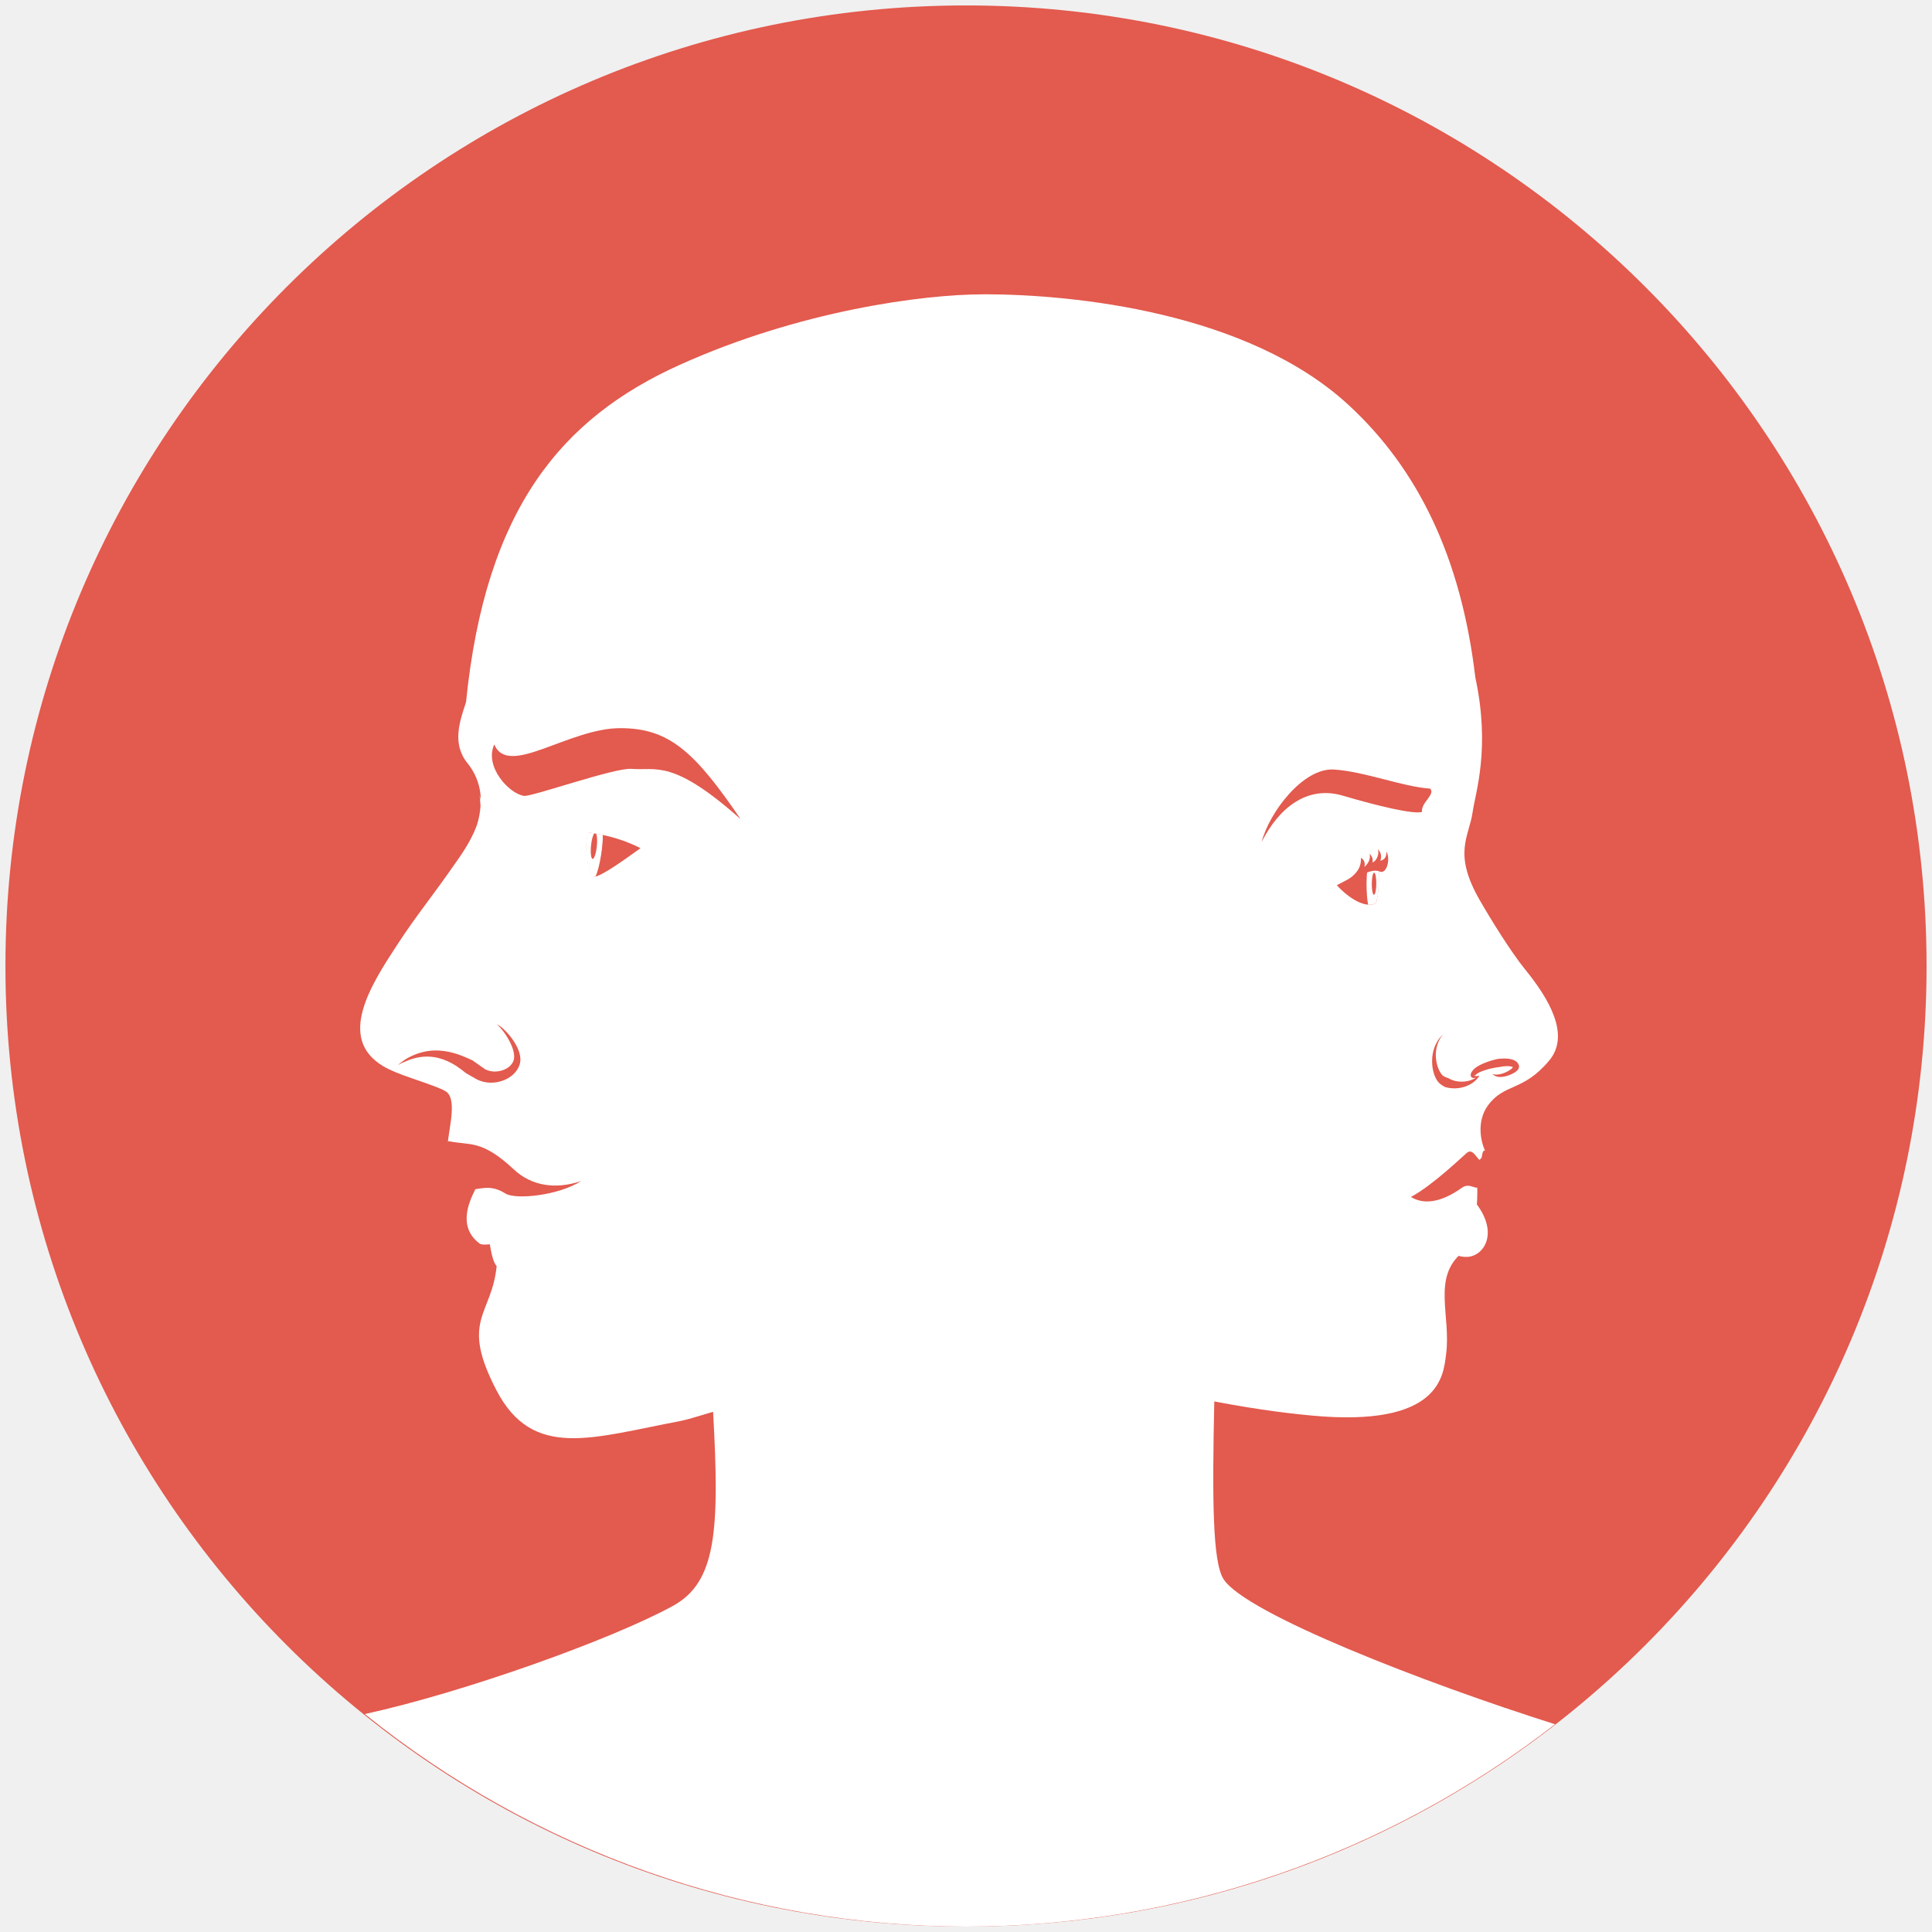
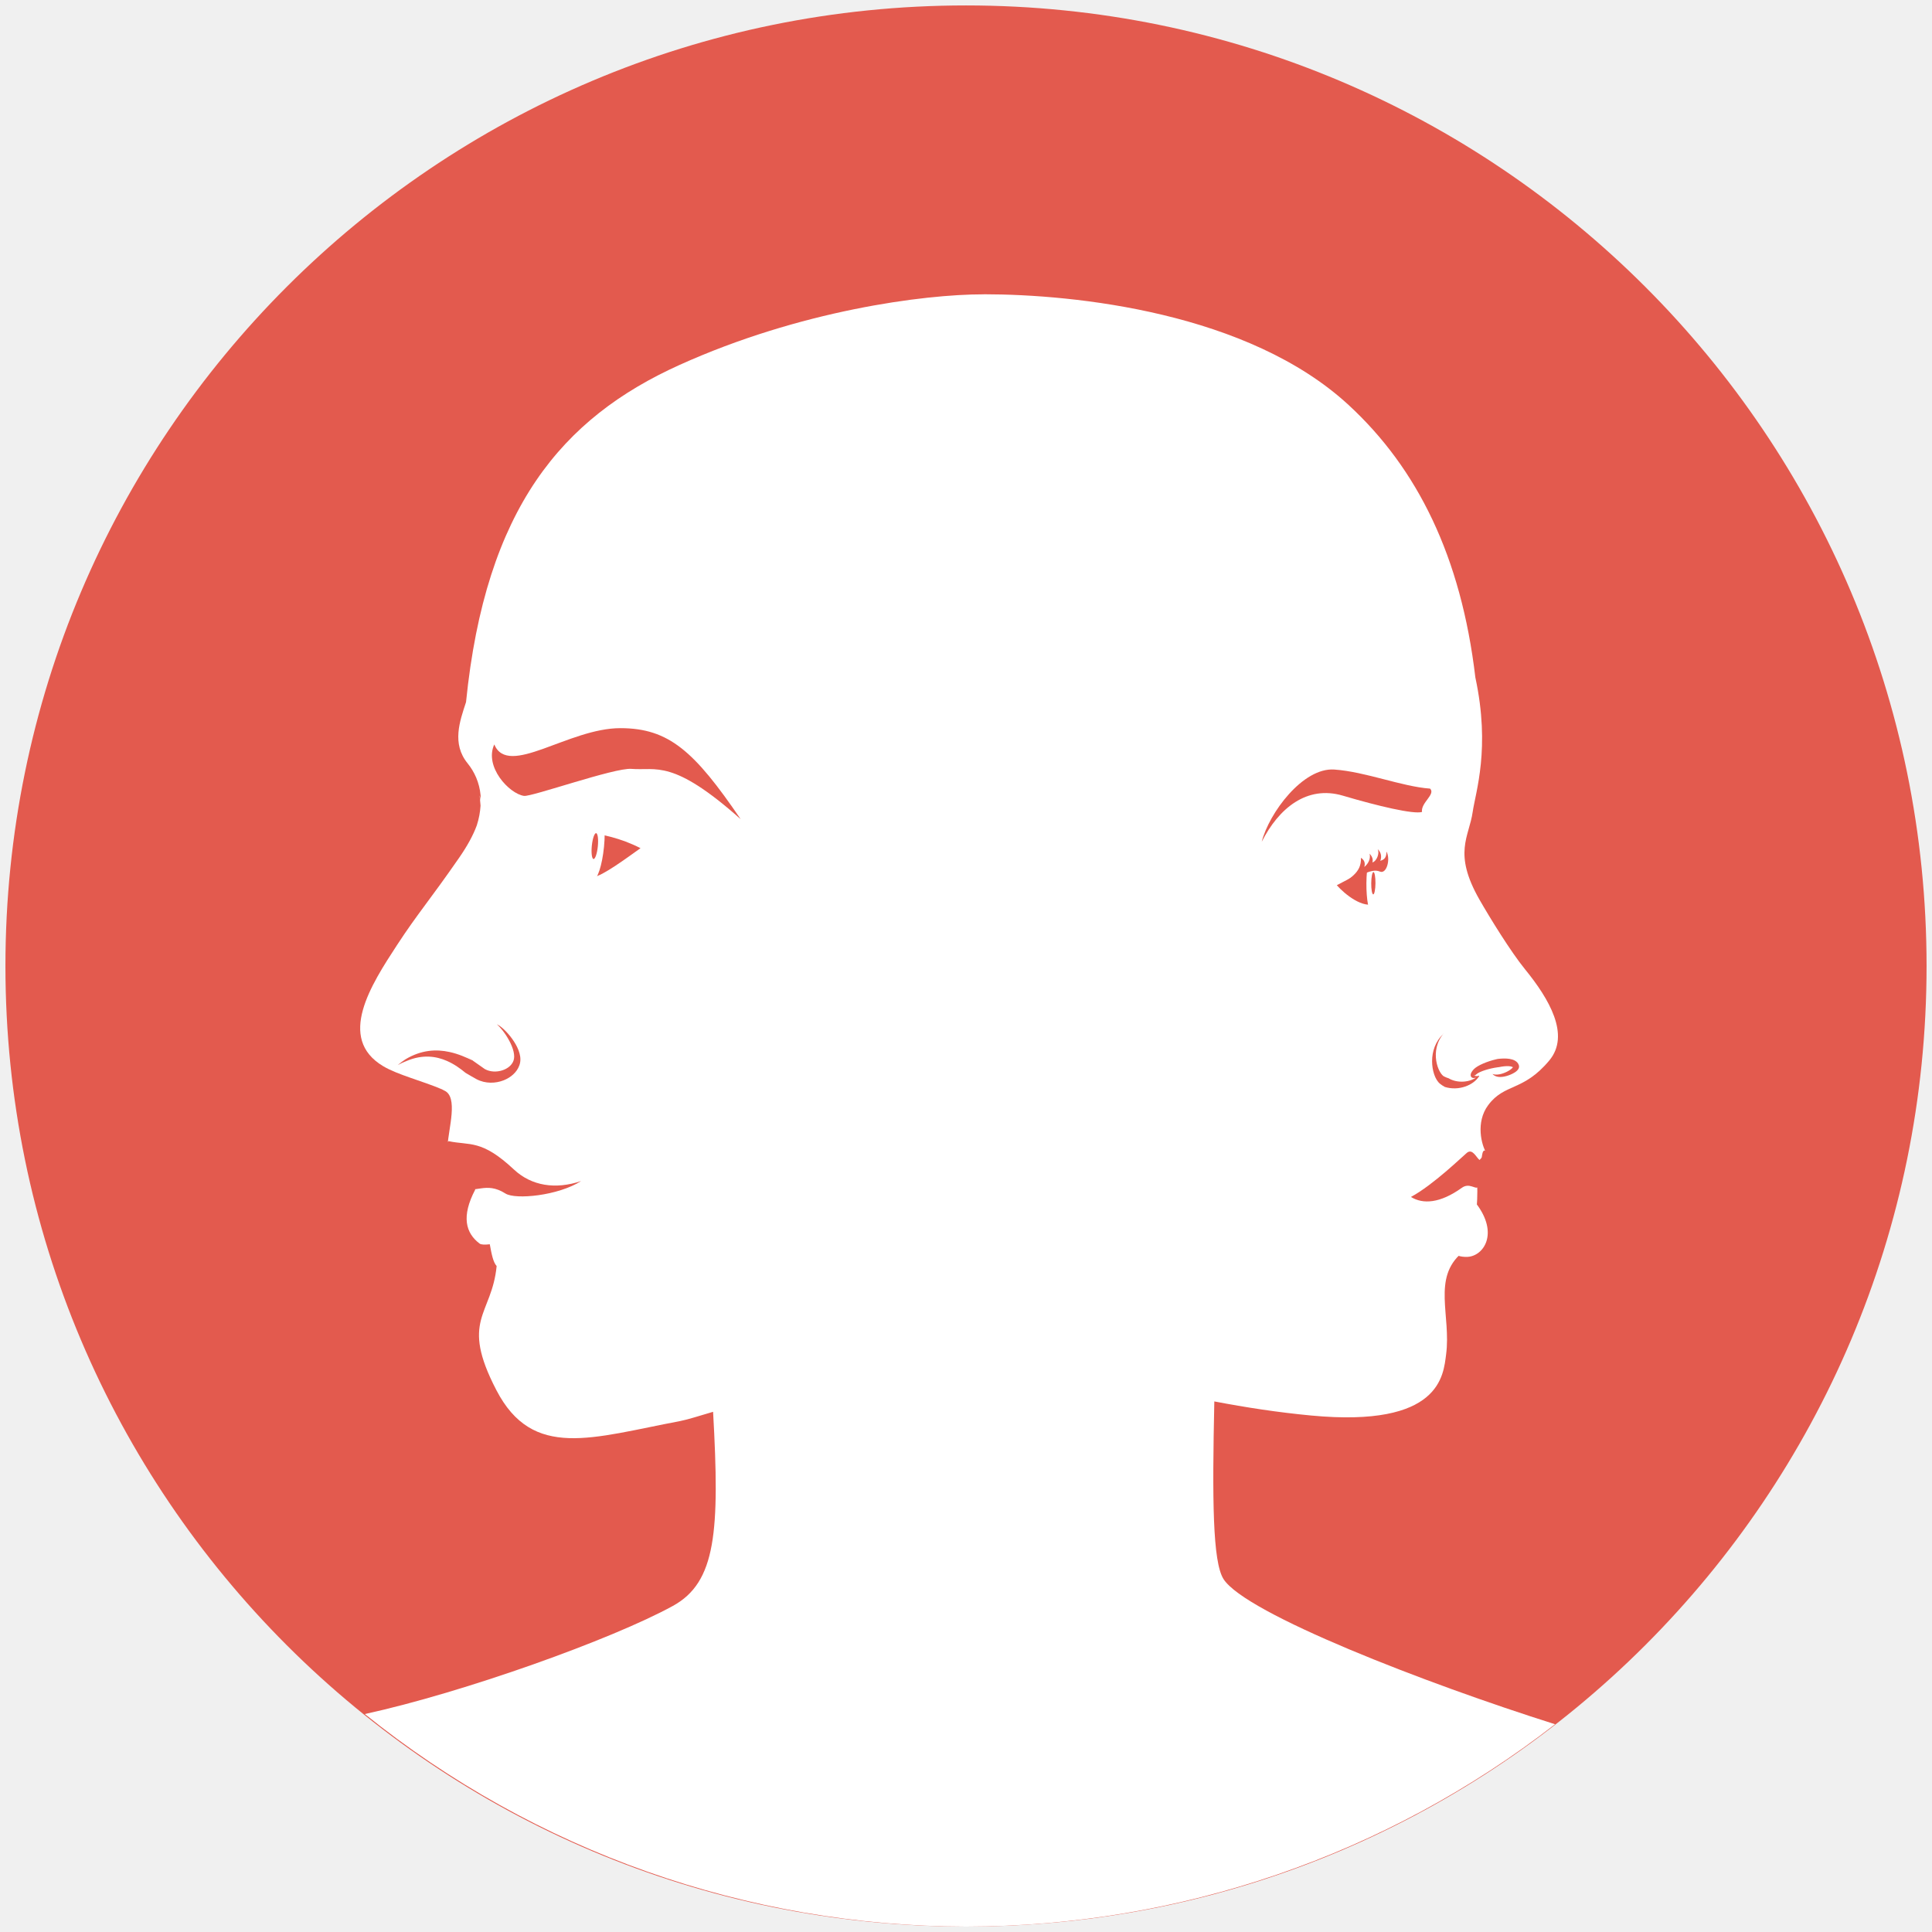
<svg xmlns="http://www.w3.org/2000/svg" viewBox="0 0 64 64">
-   <defs>
-     <clipPath id="a">
-       <path fill="#f2f2f2" stroke="#de8787" stroke-width=".01" d="m-89.042 141.44c0.701-0.287 1.467-0.64 1.912-0.63-0.044 0.463-0.135 1.341-0.295 1.563-0.548 0.2-1.293-0.498-1.617-0.933z" />
-     </clipPath>
-     <clipPath id="b">
-       <path fill="#f9f9f9" stroke="#de8787" stroke-width=".02" d="m-48.26 127.53c0.935-0.317 1.811-0.349 2.334-0.338 0.145 0.442-0.121 1.543-0.483 1.878-0.378-0.093-1.327-1.042-1.851-1.54z" />
-     </clipPath>
-   </defs>
  <circle cx="32" cy="32" r="31.82" fill="#e35a4e" fill-rule="evenodd" style="text-decoration-color:#000000;isolation:auto;mix-blend-mode:normal;text-decoration-line:none;text-decoration-style:solid" color="#000" solid-color="#000000" />
-   <path fill="#fff" d="m32.586 9.75c-2.009-0.001-6.1 0.542-10.082 2.342-3.883 1.755-6.419 4.739-7.066 11.166-0.208 0.635-0.478 1.376 0.051 2.027 0.226 0.279 0.392 0.635 0.432 1.062 0.004 0.052-0.001 0.11 0 0.164-0.008-0.057-0.017-0.114-0.033-0.168l0.031 0.346c-0.013 0.205-0.05 0.423-0.125 0.654-0.122 0.333-0.319 0.688-0.582 1.068-0.973 1.405-1.376 1.848-2.061 2.897-0.852 1.304-2.006 3.085-0.459 4.01 0.482 0.288 1.298 0.489 1.951 0.768 0.024 0.012 0.048 0.029 0.072 0.039 0.476 0.205 0.139 1.267 0.113 1.82 0.447 0.435 0.696 0.858 0.914 1.463-0.466 0.888-0.318 1.436 0.145 1.787 0.052 0.039 0.178 0.041 0.338 0.023 0.058 0.32 0.111 0.596 0.227 0.721-0.16 1.644-1.227 1.769-0.008 4.113 1.206 2.319 3.165 1.573 6.084 1.023 0.204-0.038 0.653-0.174 1.094-0.307 0.223 3.966 0.101 5.643-1.332 6.43-2.014 1.106-6.93 2.868-10.205 3.582a31.821 31.821 0 0 0 19.915 7.041 31.821 31.821 0 0 0 19.512 -6.703c-4.286-1.354-10.258-3.668-10.982-4.809-0.363-0.572-0.375-2.639-0.305-5.885 1.053 0.201 2.109 0.363 3.209 0.467 4.295 0.406 4.378-1.341 4.469-2.023 0.17-1.287-0.469-2.53 0.525-3.369-0.727-0.768-0.092-2.506 0.811-3.301-0.162-0.257-0.367-1.02 0.059-1.59 0.547-0.732 1.157-0.442 2.022-1.477 0.707-0.846-0.011-2.05-0.799-3.018-0.473-0.58-1.169-1.711-1.51-2.307-0.89-1.558-0.346-2.075-0.227-2.912 0.093-0.649 0.595-2.099 0.088-4.453-0.472-4.001-1.92-6.925-4.201-9.027-3.323-3.063-9.051-3.665-12.084-3.666z" />
+   <path fill="#fff" d="m32.586 9.75c-2.009-0.001-6.1 0.542-10.082 2.342-3.883 1.755-6.419 4.739-7.066 11.166-0.208 0.635-0.478 1.376 0.051 2.027 0.226 0.279 0.392 0.635 0.432 1.062 0.004 0.052-0.001 0.11 0 0.164-0.008-0.057-0.017-0.114-0.033-0.168l0.031 0.346c-0.013 0.205-0.05 0.423-0.125 0.654-0.122 0.333-0.319 0.688-0.582 1.068-0.973 1.405-1.376 1.848-2.061 2.897-0.852 1.304-2.006 3.085-0.459 4.01 0.482 0.288 1.298 0.489 1.951 0.768 0.024 0.012 0.048 0.029 0.072 0.039 0.476 0.205 0.139 1.267 0.113 1.82 0.447 0.435 0.696 0.858 0.914 1.463-0.466 0.888-0.318 1.436 0.145 1.787 0.052 0.039 0.178 0.041 0.338 0.023 0.058 0.32 0.111 0.596 0.227 0.721-0.16 1.644-1.227 1.769-0.008 4.113 1.206 2.319 3.165 1.573 6.084 1.023 0.204-0.038 0.653-0.174 1.094-0.307 0.223 3.966 0.101 5.643-1.332 6.43-2.014 1.106-6.93 2.868-10.205 3.582a31.821 31.821 0 0 0 19.916 7.041 31.821 31.821 0 0 0 19.512 -6.703c-4.286-1.354-10.258-3.668-10.982-4.809-0.363-0.572-0.375-2.639-0.305-5.885 1.053 0.201 2.109 0.363 3.209 0.467 4.295 0.406 4.378-1.341 4.469-2.023 0.17-1.287-0.469-2.53 0.525-3.369-0.727-0.768-0.091-2.506 0.811-3.301-0.162-0.257-0.367-1.02 0.059-1.59 0.547-0.732 1.157-0.442 2.022-1.477 0.707-0.846-0.011-2.05-0.799-3.018-0.473-0.58-1.169-1.711-1.51-2.307-0.89-1.558-0.346-2.075-0.227-2.912 0.093-0.649 0.595-2.099 0.088-4.453-0.472-4.001-1.92-6.925-4.201-9.027-3.323-3.063-9.051-3.665-12.084-3.666z" />
  <path fill="#e35a4e" d="M41.797 27.884c.561-1.107 1.494-1.88 2.689-1.526 1.158.343 2.343.623 2.62.539-.046-.306.458-.582.268-.773-.945-.069-2.136-.56-3.174-.632-1.038-.072-2.158 1.434-2.403 2.391zM44.283 29.324c.511-.264 1.067-.583 1.403-.604-.003.355-.015 1.029-.121 1.208-.401.188-1.009-.294-1.282-.605z" />
-   <g clip-path="url(#a)" transform="matrix(.7554 -.0653 .0648 .7608 102.38 -84.098)">
-     <circle cx="460.99" cy="434.08" r="9.55" fill="#fff" stroke="#fff" stroke-width="1.34" transform="matrix(.0276 .0026 -.0128 .1344 -94.623 81.947)" />
-     <path fill="#fff" d="m-87.344 140.22c-0.145-0.014-0.308 0.541-0.375 1.25-0.027 0.284-0.012 0.534 0 0.75 0.056-0.339 0.173-0.594 0.25-0.594 0.094 0 0.155 0.362 0.156 0.656 0.054-0.213 0.097-0.457 0.125-0.75 0.067-0.709-0.011-1.299-0.156-1.312z" />
-     <circle cx="460.99" cy="434.08" r="9.55" fill="#e35a4e" transform="matrix(.0103 .001 -.0047 .05 -90.123 119.35)" />
-   </g>
+   <ellipse cx="45.75" cy="28.85" fill="#fff" stroke="#fff" stroke-width=".06" rx=".2" transform="rotate(.512) skewX(.007)" ry=".99" />
+   <path fill="#fff" d="m45.487 28.28c-0.111-0.001-0.197 0.431-0.202 0.975-0.002 0.218 0.026 0.407 0.049 0.571 0.02-0.262 0.092-0.463 0.15-0.468 0.071-0.006 0.141 0.265 0.161 0.489 0.027-0.166 0.044-0.354 0.046-0.579 0.005-0.544-0.092-0.987-0.203-0.988z" />
+   <ellipse cx="45.75" cy="28.85" fill="#e35a4e" rx=".07" transform="rotate(.512) skewX(.007)" ry=".37" />
  <path fill="#e35a4e" d="m45.083 28.415c0.16 0.103 0.128 0.243 0.112 0.304 0.127-0.103 0.216-0.265 0.175-0.44 0.135 0.143 0.1 0.255 0.092 0.29 0.144-0.039 0.247-0.308 0.175-0.439 0.156 0.136 0.115 0.326 0.086 0.388 0.102-0.036 0.21-0.078 0.205-0.309 0.143 0.248 0.005 0.756-0.216 0.663-0.317-0.133-0.716 0.208-1.343 0.476 0.286-0.241 0.74-0.409 0.714-0.932z" color="#000" />
  <path fill="#fff" fill-rule="evenodd" d="m47.128 39.627c0.828-1.436 1.24-1.151 1.787-0.612 0.059 0.449 0.022 1.607-0.254 1.805-0.502 0.581-0.605-0.197-1.533-1.192z" />
  <path fill="#fff" fill-rule="evenodd" d="m47.312 39.693c-0.512-0.115-0.086 0.17-0.406 0.106 0.465 0.501 0.745 1.891 1.712 1.836 0.53-0.03 1.041-0.775 0.281-1.768-0.011 0.264-0.056 0.452-0.139 0.65-0.442 0.088-0.722-0.673-1.449-0.824z" />
  <path fill="#e35a4e" fill-rule="evenodd" d="m46.74 39.651c0.396 0.245 0.961 0.215 1.686-0.304 0.246-0.176 0.44 0.056 0.529-0.02 0.013 0.102-0.011 0.278-0.001 0.365 0.596-0.392 0.736-1.304 0.269-1.566-0.174-0.098-0.097 0.375-0.205 0.304-0.108-0.071-0.234-0.398-0.425-0.242-0.135 0.11-1.115 1.065-1.853 1.462z" />
  <path fill="#e35a4e" d="m21.217 28.097c-0.666-0.344-1.32-0.466-1.713-0.516-0.158 0.317-0.081 1.179 0.154 1.472 0.294-0.028 1.111-0.638 1.56-0.956z" />
-   <g clip-path="url(#b)" transform="matrix(-.75 -.1117 -.111 .7554 -.832 -73.628)">
-     <circle cx="476.92" cy="401.69" r="9.8" fill="#fff" stroke="#fff" stroke-width="2.43" transform="matrix(.0326 .0015 -.0067 .1457 -59.102 68.482)" />
-     <path fill="#fff" d="m-291.75 126.31c-0.176-0.008-0.37 0.618-0.406 1.406-0.014 0.296 0.007 0.552 0.031 0.781 0.056-0.385 0.213-0.781 0.312-0.781 0.095 0 0.192 0.434 0.188 0.875 0.052-0.238 0.11-0.52 0.125-0.844 0.036-0.789-0.074-1.429-0.25-1.438z" transform="translate(245.56)" />
-     <circle cx="476.92" cy="401.69" r="3.89" fill="#e35a4e" transform="matrix(.0326 .0015 -.0067 .1457 -59.102 68.482)" />
-   </g>
+   <ellipse cx="-22.4" cy="25.89" fill="#fff" stroke="#fff" stroke-width=".13" rx=".24" transform="matrix(-.995 -.1012 -.0998 .995 0 0)" ry="1.09" />
+   <ellipse cx="-22.4" cy="25.89" fill="#e35a4e" rx=".1" transform="matrix(-.995 -.1012 -.0998 .995 0 0)" ry=".43" />
  <path fill="#e35a4e" d="M16.373 24.662c-.337.734.491 1.63.985 1.703.25.037 3.002-.94 3.558-.895.831.067 1.361-.342 3.62 1.667-1.53-2.245-2.373-3.013-3.981-3.016-1.724-.003-3.716 1.649-4.181.541zM19.25 39.124c-.759.487-2.176.623-2.506.413-.665-.424-1.004.04-1.44-.219-.47-.28-.707-1.352-.444-1.516.711.152 1.086-.069 2.165.94.582.544 1.377.668 2.225.382z" />
  <path fill="#e35a4e" d="m13.179 35.28c0.099-0.054 0.195-0.098 0.288-0.133 0.536-0.228 0.985-0.157 1.335-0.004 0.243 0.106 0.448 0.254 0.619 0.396 0.128 0.074 0.266 0.159 0.366 0.211 0.296 0.155 0.633 0.141 0.899 0.036 0.235-0.093 0.435-0.265 0.517-0.49 0.011-0.031 0.02-0.063 0.026-0.096 0.05-0.265-0.103-0.566-0.265-0.79-0.085-0.118-0.18-0.224-0.27-0.308-0.089-0.084-0.173-0.145-0.235-0.17 0.051 0.041 0.12 0.115 0.193 0.208 0.073 0.094 0.15 0.208 0.215 0.33 0.137 0.254 0.206 0.507 0.141 0.673-0.008 0.02-0.017 0.039-0.027 0.057-0.073 0.131-0.222 0.23-0.399 0.273-0.206 0.05-0.422 0.018-0.577-0.094 1.208 0.841-1.478-1.038-0.331-0.24-0.217-0.105-0.482-0.225-0.781-0.29-0.444-0.098-0.937-0.071-1.457 0.239-0.086 0.056-0.172 0.12-0.258 0.192z" color="#000" />
  <path fill="#e35a4e" d="m47.822 34.243c-0.276 0.249-0.381 0.591-0.382 0.908-0.001 0.298 0.095 0.612 0.261 0.749 0.051 0.041 0.106 0.077 0.163 0.107 0.455 0.14 0.944-0.053 1.132-0.353a0.01 0.013 0.123 0 0 -0.014 -0.019c-0 0-0.006 0.006-0.006 0.006-0.032 0.006-0.065 0.008-0.093 0.005-0.03-0.004-0.055-0.015-0.054-0.025 0-0.005 0.008-0.003 0.014 0.002 0.006 0.006 0.007 0.01 0.012 0.007 0-0 0.043-0.038 0.088-0.071 0.047-0.031 0.135-0.072 0.263-0.113 0.123-0.039 0.268-0.072 0.407-0.091 0.015-0.002 0.029-0.004 0.043-0.005 0.123-0.026 0.235-0.037 0.322-0.032 0.1 0.005 0.137 0.033 0.144 0.043-0.005-0.022 0.006-0.041 0.006-0.029-0 0.008-0.01 0.024-0.028 0.044-0.037 0.04-0.101 0.086-0.179 0.125-0.156 0.079-0.349 0.126-0.48 0.076 0.124 0.14 0.351 0.11 0.532 0.046 0.09-0.032 0.175-0.074 0.237-0.119 0.03-0.022 0.06-0.049 0.081-0.081 0.021-0.031 0.041-0.08 0.023-0.137-0.045-0.136-0.184-0.188-0.308-0.209-0.117-0.019-0.256-0.015-0.394 0.002-0.016 0.003-0.032 0.007-0.048 0.011-0.153 0.035-0.308 0.087-0.439 0.144-0.129 0.056-0.242 0.121-0.306 0.188-0.053 0.058-0.087 0.111-0.098 0.159-0.005 0.025-0.005 0.053 0.007 0.078 0.012 0.025 0.033 0.04 0.052 0.046 0.035 0.012 0.077 0.004 0.109-0.006 0.032-0.01 0.065-0.026 0.093-0.045-0 0 0.01-0.001 0.01-0.001l-0.014-0.019c-0.255 0.232-0.701 0.26-0.994 0.084-0.044-0.012-0.087-0.029-0.129-0.051-0.095-0.028-0.234-0.243-0.278-0.53-0.043-0.278 0.004-0.62 0.244-0.898z" />
</svg>
